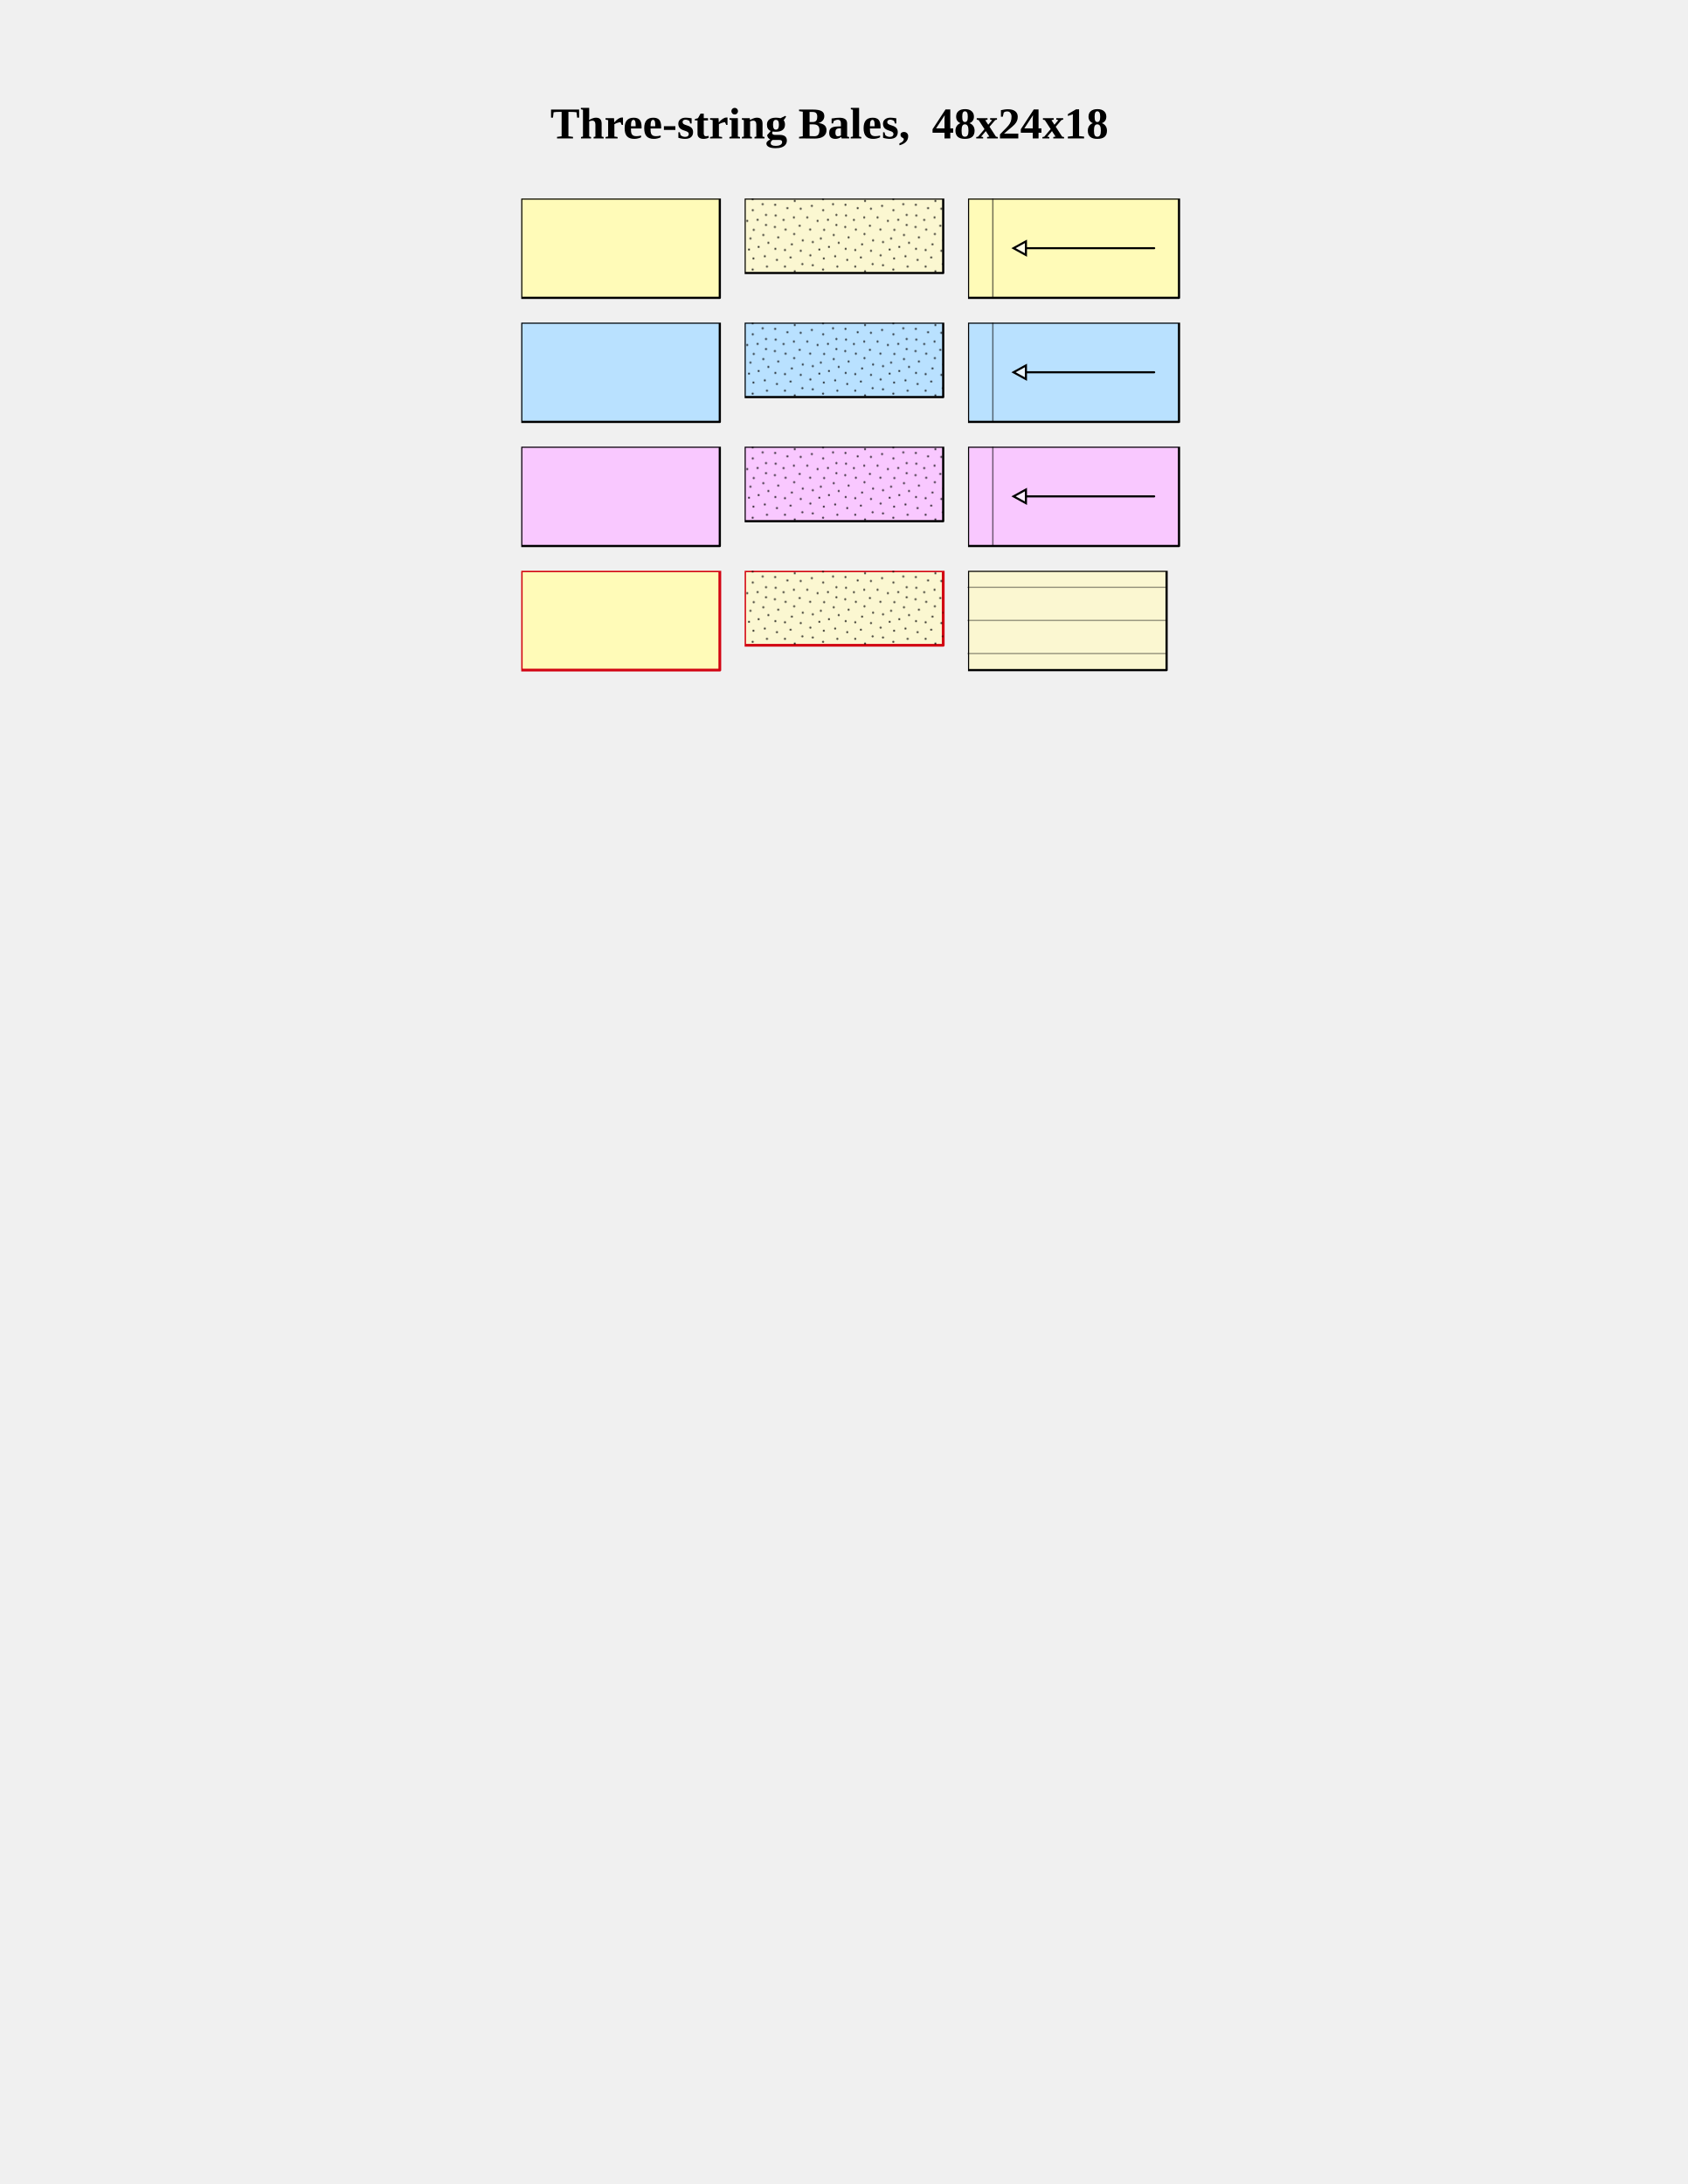
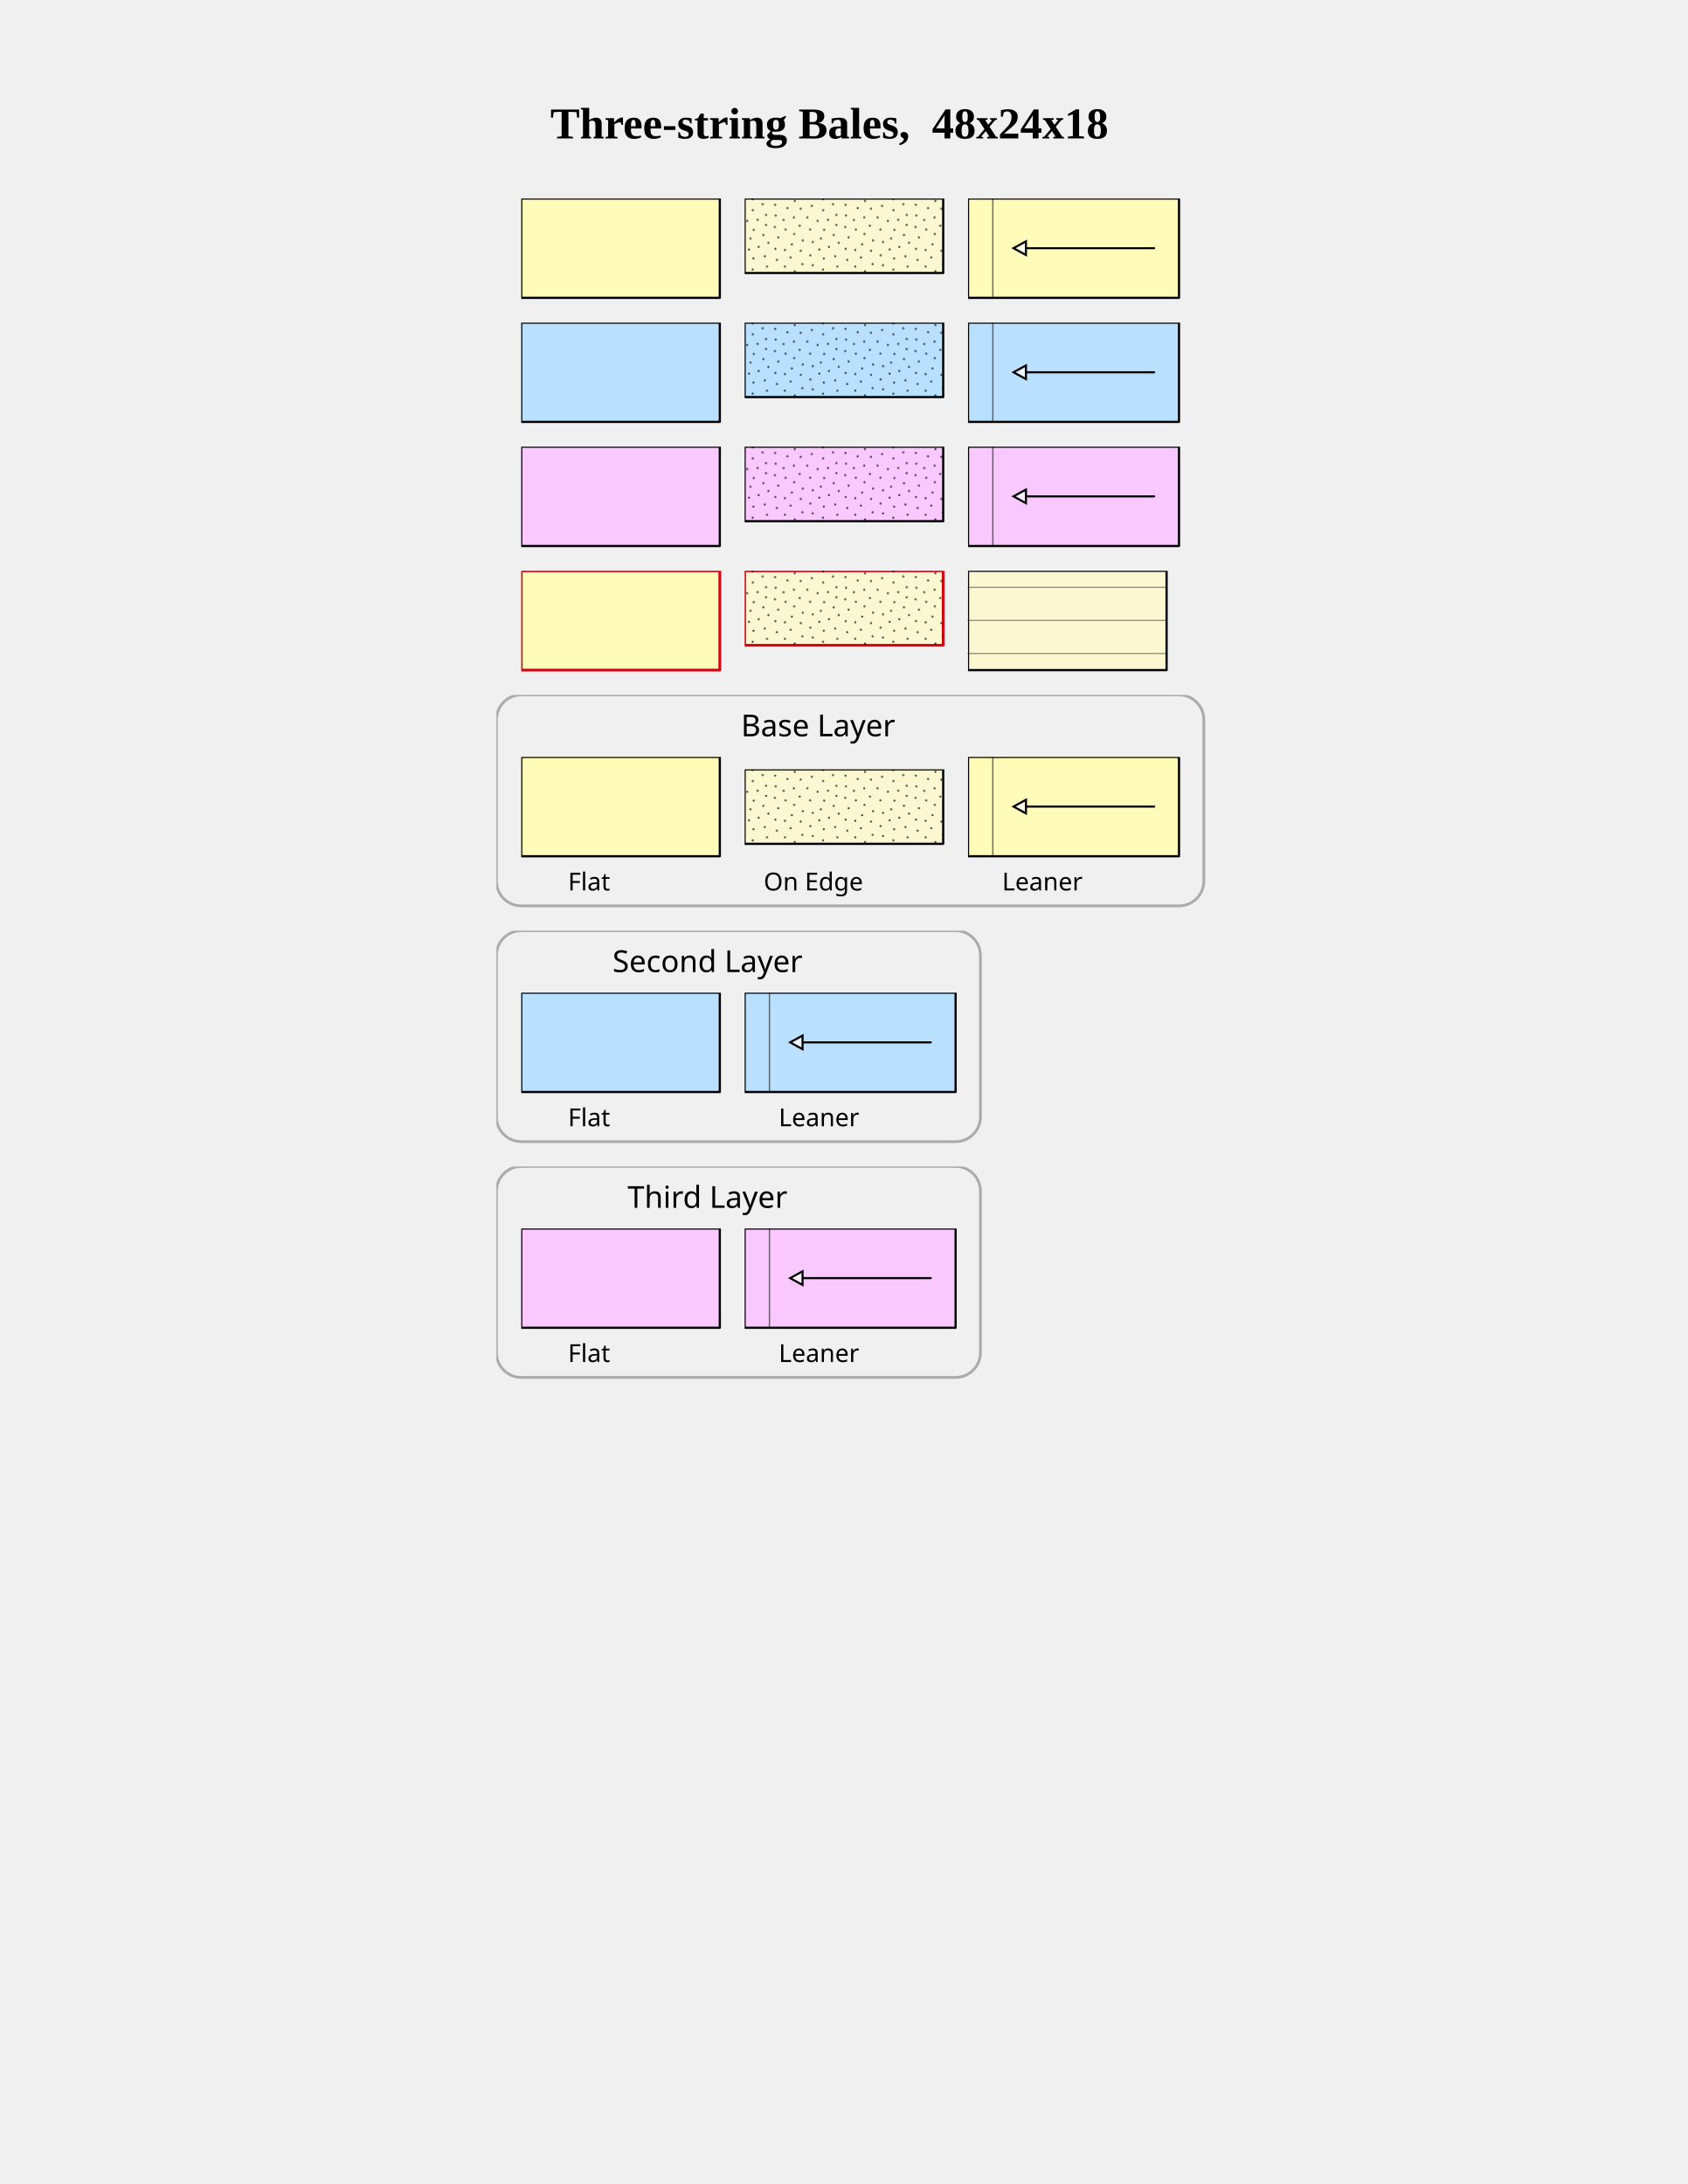
<svg xmlns="http://www.w3.org/2000/svg" xmlns:ns2="http://dairiki.org/barnhunt/inkscape-extensions" xmlns:xlink="http://www.w3.org/1999/xlink" width="8.5in" height="11in" viewBox="0 0 816 1056" version="1.1" id="svg219">
  <defs>
    <pattern xlink:href="#Polkadots-med" id="bh-edge-bale-stipple" patternTransform="scale(3.4)" />
    <pattern id="Polkadots-med" patternTransform="translate(0,0) scale(10,10)" height="10" width="10" patternUnits="userSpaceOnUse">
      <circle r="0.15" cy="0.810" cx="2.567" style="fill:black;stroke:none" />
      <circle r="0.15" cy="2.33" cx="3.048" style="fill:black;stroke:none" />
      <circle r="0.15" cy="2.415" cx="4.418" style="fill:black;stroke:none" />
      <circle r="0.15" cy="3.029" cx="1.844" style="fill:black;stroke:none" />
      <circle r="0.15" cy="1.363" cx="6.08" style="fill:black;stroke:none" />
      <circle r="0.15" cy="4.413" cx="5.819" style="fill:black;stroke:none" />
      <circle r="0.15" cy="4.048" cx="4.305" style="fill:black;stroke:none" />
      <circle r="0.15" cy="3.045" cx="5.541" style="fill:black;stroke:none" />
      <circle r="0.15" cy="5.527" cx="4.785" style="fill:black;stroke:none" />
      <circle r="0.15" cy="5.184" cx="2.667" style="fill:black;stroke:none" />
      <circle r="0.15" cy="1.448" cx="7.965" style="fill:black;stroke:none" />
      <circle r="0.15" cy="5.049" cx="7.047" style="fill:black;stroke:none" />
      <circle r="0.15" cy="0.895" cx="4.340" style="fill:black;stroke:none" />
      <circle r="0.15" cy="0.340" cx="7.125" style="fill:black;stroke:none" />
      <circle r="0.15" cy="1.049" cx="9.553" style="fill:black;stroke:none" />
      <circle r="0.15" cy="2.689" cx="7.006" style="fill:black;stroke:none" />
      <circle r="0.15" cy="2.689" cx="8.909" style="fill:black;stroke:none" />
      <circle r="0.15" cy="4.407" cx="9.315" style="fill:black;stroke:none" />
      <circle r="0.15" cy="3.870" cx="7.820" style="fill:black;stroke:none" />
      <circle r="0.15" cy="5.948" cx="8.270" style="fill:black;stroke:none" />
      <circle r="0.15" cy="7.428" cx="7.973" style="fill:black;stroke:none" />
      <circle r="0.15" cy="8.072" cx="9.342" style="fill:black;stroke:none" />
      <circle r="0.15" cy="9.315" cx="8.206" style="fill:black;stroke:none" />
      <circle r="0.15" cy="9.475" cx="9.682" style="fill:black;stroke:none" />
      <circle r="0.15" cy="6.186" cx="9.688" style="fill:black;stroke:none" />
      <circle r="0.15" cy="6.296" cx="3.379" style="fill:black;stroke:none" />
      <circle r="0.15" cy="8.204" cx="2.871" style="fill:black;stroke:none" />
      <circle r="0.15" cy="8.719" cx="4.59" style="fill:black;stroke:none" />
      <circle r="0.15" cy="9.671" cx="3.181" style="fill:black;stroke:none" />
      <circle r="0.15" cy="7.315" cx="5.734" style="fill:black;stroke:none" />
      <circle r="0.15" cy="6.513" cx="6.707" style="fill:black;stroke:none" />
      <circle r="0.15" cy="9.670" cx="5.730" style="fill:black;stroke:none" />
      <circle r="0.15" cy="8.373" cx="6.535" style="fill:black;stroke:none" />
      <circle r="0.15" cy="7.154" cx="4.37" style="fill:black;stroke:none" />
      <circle r="0.15" cy="7.25" cx="0.622" style="fill:black;stroke:none" />
      <circle r="0.15" cy="5.679" cx="0.831" style="fill:black;stroke:none" />
      <circle r="0.15" cy="8.519" cx="1.257" style="fill:black;stroke:none" />
      <circle r="0.15" cy="6.877" cx="1.989" style="fill:black;stroke:none" />
      <circle r="0.15" cy="3.181" cx="0.374" style="fill:black;stroke:none" />
      <circle r="0.15" cy="1.664" cx="1.166" style="fill:black;stroke:none" />
      <circle r="0.15" cy="0.093" cx="1.151" style="fill:black;stroke:none" />
      <circle r="0.15" cy="10.093" cx="1.151" style="fill:black;stroke:none" />
      <circle r="0.15" cy="4.451" cx="1.302" style="fill:black;stroke:none" />
      <circle r="0.15" cy="3.763" cx="3.047" style="fill:black;stroke:none" />
    </pattern>
    <symbol id="bale-1-48x24x18" ns2:count-as="bale-48x24x18">
      <rect height="48" width="96" style="opacity:1;fill:#fffbb8;fill-opacity:1;stroke:#000000;stroke-width:1.067;stroke-linecap:round;stroke-linejoin:round;stroke-miterlimit:4" x="0" y="0" />
    </symbol>
    <symbol id="bale-1-edge-48x24x18" ns2:count-as="bale-48x24x18">
      <rect height="36" width="96" style="opacity:1;fill:#fbf7d1;fill-opacity:1;stroke:#000000;stroke-width:1.067;stroke-linecap:round;stroke-linejoin:round;stroke-miterlimit:4;stroke-dasharray:none;stroke-dashoffset:0;stroke-opacity:1" x="0" y="0" />
      <rect style="fill:url(#bh-edge-bale-stipple);fill-opacity:0.7;stroke:none" width="96" height="36" x="0" y="0" />
    </symbol>
    <symbol id="bale-1-leaner-48x24x18" ns2:count-as="bale-48x24x18">
      <rect style="fill:#fffbb8;fill-opacity:1;stroke:#000000;stroke-width:1.067;stroke-linecap:butt;stroke-linejoin:round;stroke-miterlimit:4;stroke-opacity:1" width="102" height="48" x="0" y="0" />
      <path style="fill:none;stroke:#000000;stroke-width:0.64;stroke-linecap:butt;stroke-miterlimit:4;stroke-opacity:0.553" d="M 12,0 V 48" />
      <path d="M 90,24 H 28 v -3.3 l -6,3.3 6,3.3 V 24" style="fill:#ffffff;fill-opacity:0.698;fill-rule:evenodd;stroke:#000000;stroke-width:1px;stroke-linecap:round;stroke-linejoin:miter;stroke-opacity:1" />
    </symbol>
    <symbol id="bale-2-48x24x18" ns2:count-as="bale-48x24x18">
      <rect y="0" x="0" style="opacity:1;fill:#b9e1ff;fill-opacity:1;stroke:#000000;stroke-width:1.067;stroke-linecap:round;stroke-linejoin:round;stroke-miterlimit:4" width="96" height="48" />
    </symbol>
    <symbol id="bale-2-edge-48x24x18" ns2:count-as="bale-48x24x18">
      <rect y="0" x="0" style="opacity:1;fill:#b9e1ff;fill-opacity:1;stroke:#000000;stroke-width:1.067;stroke-linecap:round;stroke-linejoin:round;stroke-miterlimit:4;stroke-dasharray:none;stroke-dashoffset:0;stroke-opacity:1" width="96" height="36" />
      <rect width="96" height="36" x="0" y="0" style="fill:url(#bh-edge-bale-stipple);fill-opacity:0.7;stroke:none" />
    </symbol>
    <symbol id="bale-2-leaner-48x24x18" ns2:count-as="bale-48x24x18">
      <rect y="0" x="0" height="48" width="102" style="fill:#b9e1ff;fill-opacity:1;stroke:#000000;stroke-width:1.067;stroke-linecap:butt;stroke-linejoin:round;stroke-miterlimit:4;stroke-dasharray:none;stroke-opacity:1" />
      <path d="M 12,0 V 48" style="fill:none;fill-opacity:0.75;fill-rule:evenodd;stroke:#000000;stroke-width:0.64;stroke-linecap:butt;stroke-linejoin:miter;stroke-miterlimit:4;stroke-dasharray:none;stroke-opacity:0.553" />
      <path style="fill:#ffffff;fill-opacity:0.698;fill-rule:evenodd;stroke:#000000;stroke-width:1px;stroke-linecap:round;stroke-linejoin:miter;stroke-opacity:1" d="M 90,24 H 28 v -3.3 l -6,3.3 6,3.3 V 24" />
    </symbol>
    <symbol id="bale-3-48x24x18" ns2:count-as="bale-48x24x18">
      <rect height="48" width="96" style="opacity:1;fill:#f9c8ff;fill-opacity:1;stroke:#000000;stroke-width:1.067;stroke-linecap:round;stroke-linejoin:round;stroke-miterlimit:4" x="0" y="0" />
    </symbol>
    <symbol id="bale-3-edge-48x24x18" ns2:count-as="bale-48x24x18">
      <rect height="36" width="96" style="opacity:1;fill:#f9c8ff;fill-opacity:1;stroke:#000000;stroke-width:1.067;stroke-linecap:round;stroke-linejoin:round;stroke-miterlimit:4;stroke-dasharray:none;stroke-dashoffset:0;stroke-opacity:1" x="0" y="0" />
      <rect width="96" height="36" x="0" y="0" style="fill:url(#bh-edge-bale-stipple);fill-opacity:0.7;stroke:none" />
    </symbol>
    <symbol id="bale-3-leaner-48x24x18" ns2:count-as="bale-48x24x18">
      <rect style="fill:#f9c8ff;fill-opacity:1;stroke:#000000;stroke-width:1.067;stroke-linecap:butt;stroke-linejoin:round;stroke-miterlimit:4;stroke-dasharray:none;stroke-opacity:1" width="102" height="48" x="0" y="0" />
      <path style="fill:none;fill-opacity:0.75;fill-rule:evenodd;stroke:#000000;stroke-width:0.64;stroke-linecap:butt;stroke-linejoin:miter;stroke-miterlimit:4;stroke-dasharray:none;stroke-opacity:0.553" d="M 12,0 V 48" />
      <path style="fill:#ffffff;fill-opacity:0.698;fill-rule:evenodd;stroke:#000000;stroke-width:1px;stroke-linecap:round;stroke-linejoin:miter;stroke-opacity:1" d="M 90,24 H 28 v -3.3 l -6,3.3 6,3.3 V 24" />
    </symbol>
    <symbol id="bale-1-anchor-48x24x18" ns2:count-as="bale-48x24x18">
      <rect y="0" x="0" style="opacity:1;fill:#fffbb8;fill-opacity:1;stroke:#d20312;stroke-width:1.333;stroke-linecap:round;stroke-linejoin:round;stroke-miterlimit:4;stroke-dasharray:none;stroke-dashoffset:0;stroke-opacity:1" width="96" height="48" />
    </symbol>
    <symbol id="bale-1-anchor-edge-48x24x18" ns2:count-as="bale-48x24x18">
      <rect y="0" x="0" style="opacity:1;fill:#fbf7d1;fill-opacity:1;stroke:#d20312;stroke-width:1.333;stroke-linecap:round;stroke-linejoin:round;stroke-miterlimit:4;stroke-dasharray:none;stroke-dashoffset:0;stroke-opacity:1" width="96" height="36" />
      <rect width="96" height="36" x="0" y="0" style="fill:url(#bh-edge-bale-stipple);fill-opacity:0.7;stroke:none" />
    </symbol>
    <symbol id="bale-1-with-strings-48x24x18" ns2:count-as="bale-48x24x18">
      <rect style="display:inline;fill:#fbf7d1;fill-opacity:1;stroke:#000000;stroke-width:1.067;stroke-linecap:butt;stroke-linejoin:round;stroke-miterlimit:4;stroke-opacity:1" width="96" height="48" x="0" y="0" />
      <path style="display:inline;fill:none;stroke:#000000;stroke-width:0.625;stroke-linecap:round;stroke-opacity:0.4" d="M 0,8 H 96" id="string-48x24x18" />
      <use x="0" y="0" xlink:href="#string-48x24x18" transform="translate(0,16)" width="100%" height="100%" />
      <use x="0" y="0" xlink:href="#string-48x24x18" transform="translate(0,32)" width="100%" height="100%" />
    </symbol>
+     <symbol id="legend-1-48x24x18">
+       <g>
+         <use xlink:href="#bale-1-48x24x18" x="0" y="0" width="100%" height="100%" transform="translate(12,30)" />
+         <use xlink:href="#bale-1-edge-48x24x18" x="0" y="0" width="100%" height="100%" transform="translate(120,36)" />
+         <use xlink:href="#bale-1-leaner-48x24x18" x="0" y="0" width="100%" height="100%" transform="translate(228, 30)" />
+         <text xml:space="preserve" style="font-style:normal;font-variant:normal;font-weight:normal;font-stretch:normal;font-size:12px;line-height:125%;font-family:'Rock Salt';-inkscape-font-specification:'Rock Salt, Normal';font-variant-ligatures:normal;font-variant-caps:normal;font-variant-numeric:normal;font-feature-settings:normal;text-align:center;letter-spacing:0px;word-spacing:0px;writing-mode:lr-tb;text-anchor:middle;fill:#000000;fill-opacity:1;stroke:none;stroke-width:1px;stroke-linecap:butt;stroke-linejoin:miter;stroke-opacity:1" x="58.84" y="94.546" transform="translate(0,0)">
+           <tspan x="58.84" y="94.546">Flat</tspan>
+         </text>
+         <text y="94.546" x="167.277" style="font-style:normal;font-variant:normal;font-weight:normal;font-stretch:normal;font-size:12px;line-height:125%;font-family:'Rock Salt';-inkscape-font-specification:'Rock Salt, Normal';font-variant-ligatures:normal;font-variant-caps:normal;font-variant-numeric:normal;font-feature-settings:normal;text-align:center;letter-spacing:0px;word-spacing:0px;writing-mode:lr-tb;text-anchor:middle;fill:#000000;fill-opacity:1;stroke:none;stroke-width:1px;stroke-linecap:butt;stroke-linejoin:miter;stroke-opacity:1" xml:space="preserve" transform="translate(0,0)">
+           <tspan y="94.546" x="167.277">On Edge</tspan>
+         </text>
+         <text xml:space="preserve" style="font-style:normal;font-variant:normal;font-weight:normal;font-stretch:normal;font-size:12px;line-height:125%;font-family:'Rock Salt';-inkscape-font-specification:'Rock Salt, Normal';font-variant-ligatures:normal;font-variant-caps:normal;font-variant-numeric:normal;font-feature-settings:normal;text-align:center;letter-spacing:0px;word-spacing:0px;writing-mode:lr-tb;text-anchor:middle;fill:#000000;fill-opacity:1;stroke:none;stroke-width:1px;stroke-linecap:butt;stroke-linejoin:miter;stroke-opacity:1" x="277.982" y="94.546" transform="translate(0,0)">
+           <tspan x="277.982" y="94.546">Leaner</tspan>
+         </text>
+       </g>
+       <text y="20.02" x="168.883" style="font-style:normal;font-variant:normal;font-weight:normal;font-stretch:normal;font-size:14.667px;line-height:125%;font-family:'Rock Salt';-inkscape-font-specification:'Rock Salt, Normal';font-variant-ligatures:normal;font-variant-caps:normal;font-variant-numeric:normal;font-feature-settings:normal;text-align:center;letter-spacing:0px;word-spacing:0px;writing-mode:lr-tb;text-anchor:middle;fill:#000000;fill-opacity:1;stroke:none;stroke-width:1px;stroke-linecap:butt;stroke-linejoin:miter;stroke-opacity:1" xml:space="preserve" transform="translate(0, 0)">
+         <tspan y="20.02" x="168.883">Base Layer</tspan>
+       </text>
+       <rect ry="12" rx="12" y="0" x="0" height="102" width="342" style="opacity:0.687;fill:none;fill-opacity:1;fill-rule:evenodd;stroke:#8c8c8c;stroke-width:1.333;stroke-linecap:round;stroke-linejoin:round;stroke-miterlimit:4;stroke-dasharray:none;stroke-dashoffset:0;stroke-opacity:1" />
+     </symbol>
+     <symbol id="legend-2-48x24x18">
+       <g>
+         <text y="94.546" x="58.84" style="font-style:normal;font-variant:normal;font-weight:normal;font-stretch:normal;font-size:12px;line-height:125%;font-family:'Rock Salt';-inkscape-font-specification:'Rock Salt, Normal';font-variant-ligatures:normal;font-variant-caps:normal;font-variant-numeric:normal;font-feature-settings:normal;text-align:center;letter-spacing:0px;word-spacing:0px;writing-mode:lr-tb;text-anchor:middle;fill:#000000;fill-opacity:1;stroke:none;stroke-width:1px;stroke-linecap:butt;stroke-linejoin:miter;stroke-opacity:1" xml:space="preserve" transform="translate(0,0)">
+           <tspan y="94.546" x="58.84">Flat</tspan>
+         </text>
+         <text y="94.546" x="169.982" style="font-style:normal;font-variant:normal;font-weight:normal;font-stretch:normal;font-size:12px;line-height:125%;font-family:'Rock Salt';-inkscape-font-specification:'Rock Salt, Normal';font-variant-ligatures:normal;font-variant-caps:normal;font-variant-numeric:normal;font-feature-settings:normal;text-align:center;letter-spacing:0px;word-spacing:0px;writing-mode:lr-tb;text-anchor:middle;fill:#000000;fill-opacity:1;stroke:none;stroke-width:1px;stroke-linecap:butt;stroke-linejoin:miter;stroke-opacity:1" xml:space="preserve" transform="translate(0,0)">
+           <tspan y="94.546" x="169.982">Leaner</tspan>
+         </text>
+         <use xlink:href="#bale-2-48x24x18" x="0" y="0" width="100%" height="100%" transform="translate(12,30)" />
+         <use xlink:href="#bale-2-leaner-48x24x18" x="0" y="0" width="100%" height="100%" transform="translate(120,30)" />
+       </g>
+       <text xml:space="preserve" style="font-style:normal;font-variant:normal;font-weight:normal;font-stretch:normal;font-size:14.667px;line-height:125%;font-family:'Rock Salt';-inkscape-font-specification:'Rock Salt, Normal';font-variant-ligatures:normal;font-variant-caps:normal;font-variant-numeric:normal;font-feature-settings:normal;text-align:center;letter-spacing:0px;word-spacing:0px;writing-mode:lr-tb;text-anchor:middle;fill:#000000;fill-opacity:1;stroke:none;stroke-width:1px;stroke-linecap:butt;stroke-linejoin:miter;stroke-opacity:1" x="115.396" y="20.02" transform="translate(0, 0)">
+         <tspan x="115.396" y="20.02">Second Layer</tspan>
+       </text>
+       <rect style="opacity:0.687;fill:none;fill-opacity:1;fill-rule:evenodd;stroke:#8c8c8c;stroke-width:1.333;stroke-linecap:round;stroke-linejoin:round;stroke-miterlimit:4;stroke-dasharray:none;stroke-dashoffset:0;stroke-opacity:1" width="234" height="102" x="0" y="0" rx="12" ry="12" />
+     </symbol>
+     <symbol id="legend-3-48x24x18">
+       <g>
+         <text xml:space="preserve" style="font-style:normal;font-variant:normal;font-weight:normal;font-stretch:normal;font-size:12px;line-height:125%;font-family:'Rock Salt';-inkscape-font-specification:'Rock Salt, Normal';font-variant-ligatures:normal;font-variant-caps:normal;font-variant-numeric:normal;font-feature-settings:normal;text-align:center;letter-spacing:0px;word-spacing:0px;writing-mode:lr-tb;text-anchor:middle;fill:#000000;fill-opacity:1;stroke:none;stroke-width:1px;stroke-linecap:butt;stroke-linejoin:miter;stroke-opacity:1" x="58.84" y="94.546" transform="translate(0,0)">
+           <tspan x="58.84" y="94.546">Flat</tspan>
+         </text>
+         <text xml:space="preserve" style="font-style:normal;font-variant:normal;font-weight:normal;font-stretch:normal;font-size:12px;line-height:125%;font-family:'Rock Salt';-inkscape-font-specification:'Rock Salt, Normal';font-variant-ligatures:normal;font-variant-caps:normal;font-variant-numeric:normal;font-feature-settings:normal;text-align:center;letter-spacing:0px;word-spacing:0px;writing-mode:lr-tb;text-anchor:middle;fill:#000000;fill-opacity:1;stroke:none;stroke-width:1px;stroke-linecap:butt;stroke-linejoin:miter;stroke-opacity:1" x="169.982" y="94.546" transform="translate(0,0)">
+           <tspan x="169.982" y="94.546">Leaner</tspan>
+         </text>
+         <use xlink:href="#bale-3-48x24x18" x="0" y="0" width="100%" height="100%" transform="translate(12,30)" />
+         <use xlink:href="#bale-3-leaner-48x24x18" x="0" y="0" width="100%" height="100%" transform="translate(120,30)" />
+       </g>
+       <text y="20.02" x="115.396" style="font-style:normal;font-variant:normal;font-weight:normal;font-stretch:normal;font-size:14.667px;line-height:125%;font-family:'Rock Salt';-inkscape-font-specification:'Rock Salt, Normal';font-variant-ligatures:normal;font-variant-caps:normal;font-variant-numeric:normal;font-feature-settings:normal;text-align:center;letter-spacing:0px;word-spacing:0px;writing-mode:lr-tb;text-anchor:middle;fill:#000000;fill-opacity:1;stroke:none;stroke-width:1px;stroke-linecap:butt;stroke-linejoin:miter;stroke-opacity:1" xml:space="preserve" transform="translate(0, 0)">
+         <tspan y="20.02" x="115.396">Third Layer</tspan>
+       </text>
+       <rect ry="12" rx="12" y="0" x="0" height="102" width="234" style="opacity:0.687;fill:none;fill-opacity:1;fill-rule:evenodd;stroke:#8c8c8c;stroke-width:1.333;stroke-linecap:round;stroke-linejoin:round;stroke-miterlimit:4;stroke-dasharray:none;stroke-dashoffset:0;stroke-opacity:1" />
+     </symbol>
  </defs>
  <text xml:space="preserve" style="font-style:normal;font-variant:normal;font-weight:bold;font-stretch:normal;font-size:21.333px;line-height:125%;text-align:center;text-anchor:middle;fill:#000000;fill-opacity:1;stroke:none;stroke-width:1px;stroke-linecap:butt;stroke-linejoin:miter;stroke-opacity:1" x="408.979" y="66.949">
    <tspan x="408.979" y="66.949">Three-string Bales,  48x24x18</tspan>
  </text>
  <use xlink:href="#bale-1-48x24x18" x="0" y="0" width="100%" height="100%" transform="translate(252,96)" />
  <use xlink:href="#bale-1-edge-48x24x18" transform="translate(360,96)" x="0" y="0" width="100%" height="100%" />
  <use xlink:href="#bale-1-leaner-48x24x18" x="0" y="0" width="100%" height="100%" transform="translate(468,96)" />
  <use xlink:href="#bale-2-48x24x18" transform="translate(252,156)" x="0" y="0" width="100%" height="100%" />
  <use xlink:href="#bale-2-edge-48x24x18" transform="translate(360,156)" x="0" y="0" width="100%" height="100%" />
  <use xlink:href="#bale-2-leaner-48x24x18" transform="translate(468,156)" x="0" y="0" width="100%" height="100%" />
  <use xlink:href="#bale-3-48x24x18" transform="translate(252,216)" x="0" y="0" width="100%" height="100%" />
  <use xlink:href="#bale-3-edge-48x24x18" transform="translate(360,216)" x="0" y="0" width="100%" height="100%" />
  <use xlink:href="#bale-3-leaner-48x24x18" transform="translate(468,216)" x="0" y="0" width="100%" height="100%" />
  <use xlink:href="#bale-1-anchor-48x24x18" transform="translate(252,276)" x="0" y="0" width="100%" height="100%" />
  <use xlink:href="#bale-1-anchor-edge-48x24x18" transform="translate(360,276)" x="0" y="0" width="100%" height="100%" />
  <use xlink:href="#bale-1-with-strings-48x24x18" transform="translate(468,276)" x="0" y="0" width="100%" height="100%" />
+   <use xlink:href="#legend-1-48x24x18" transform="translate(240,336)" x="0" y="0" width="100%" height="100%" />
+   <use xlink:href="#legend-2-48x24x18" transform="translate(240,450)" x="0" y="0" width="100%" height="100%" />
+   <use xlink:href="#legend-3-48x24x18" transform="translate(240,564)" x="0" y="0" width="100%" height="100%" />
</svg>
